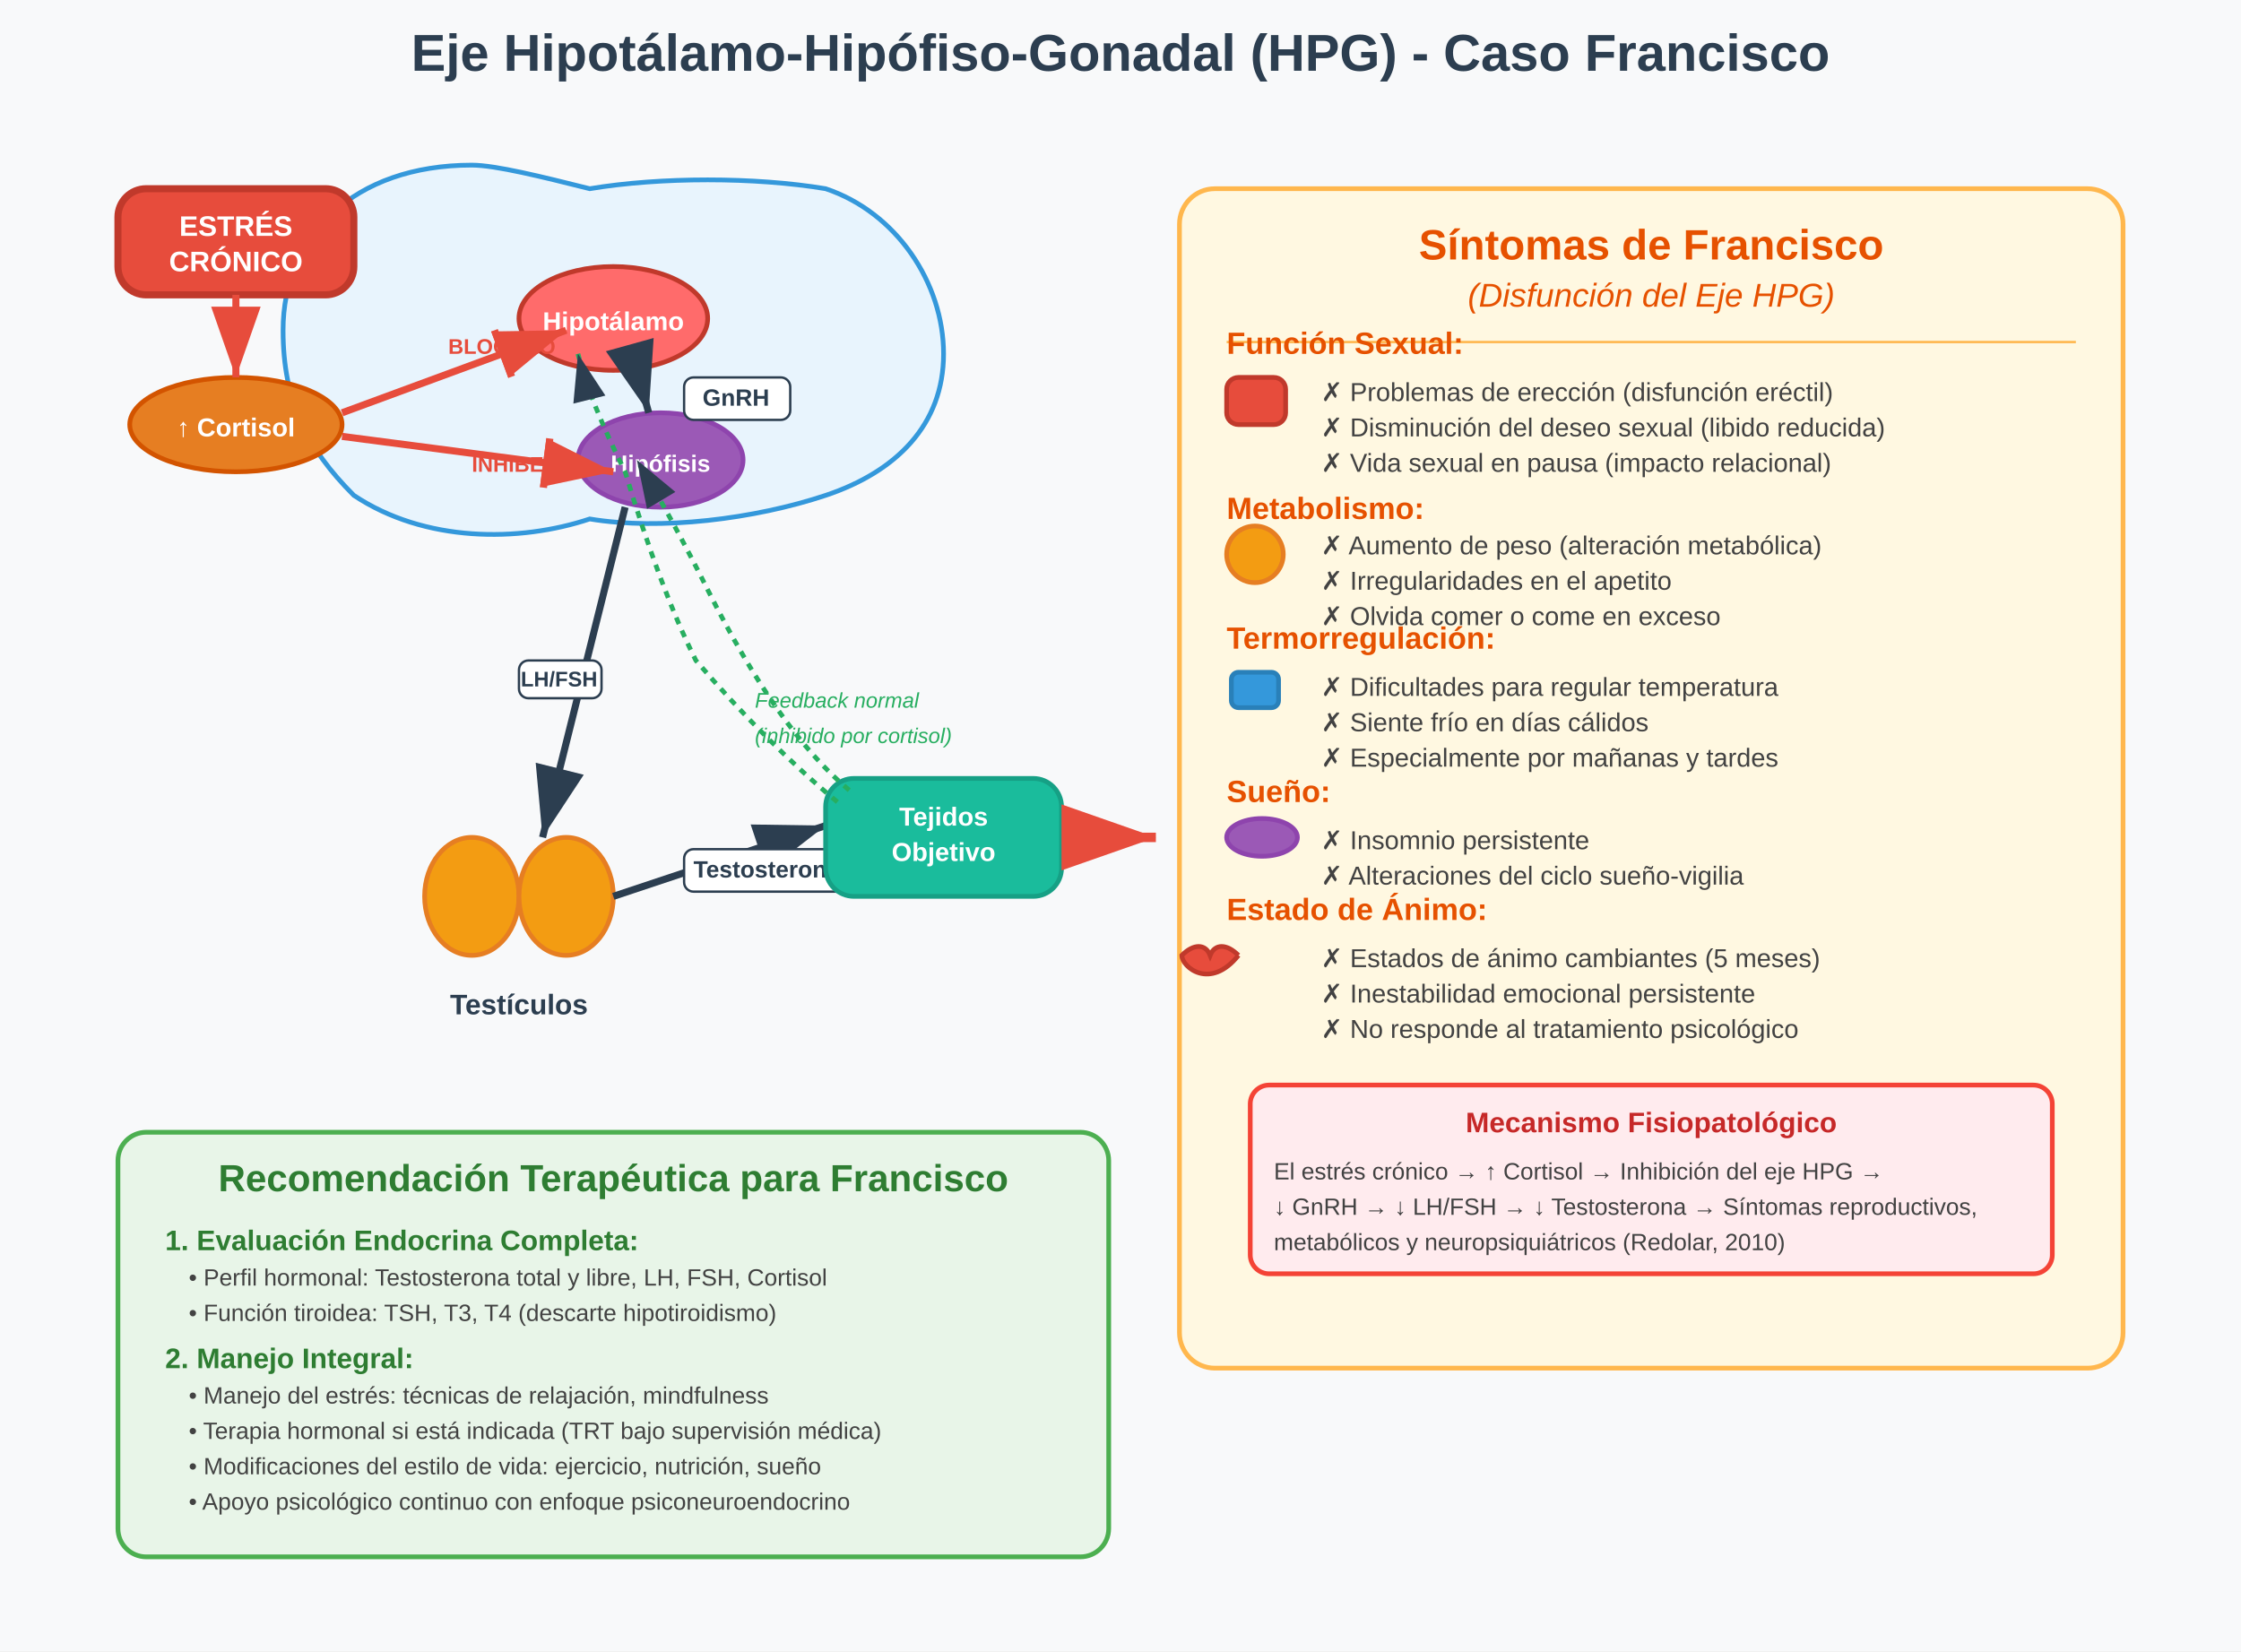
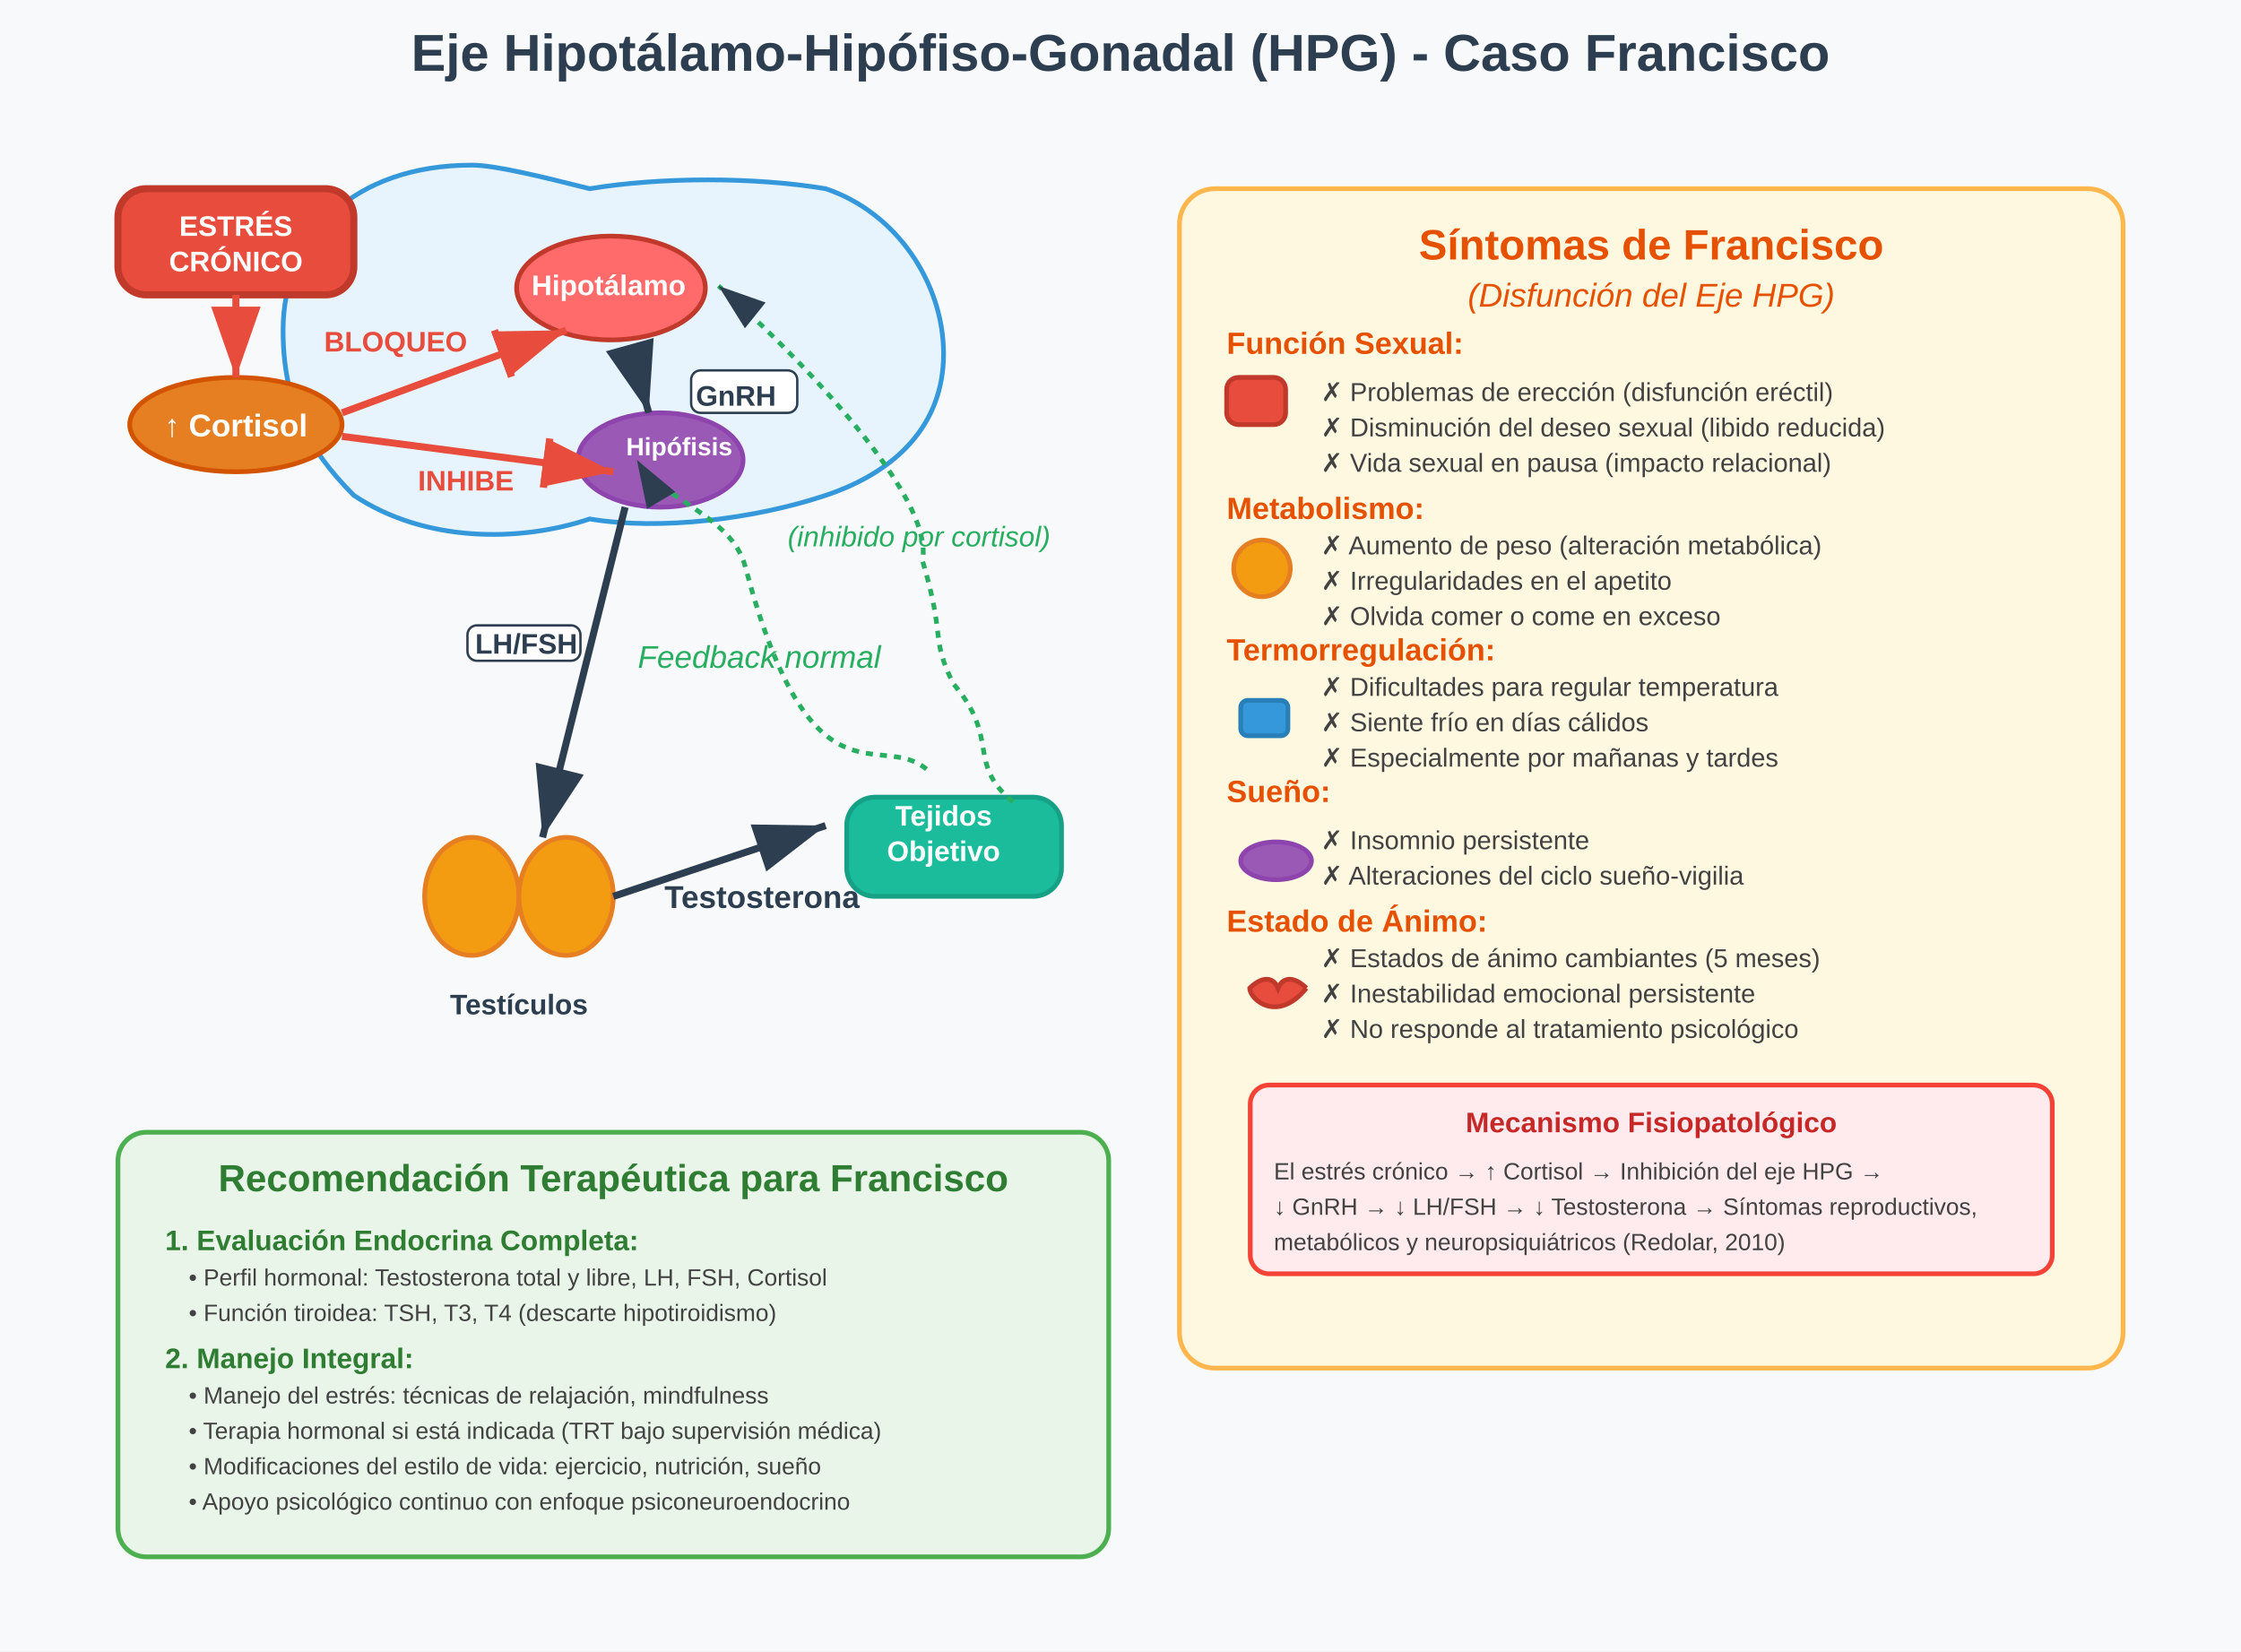
- <svg xmlns="http://www.w3.org/2000/svg" viewBox="0 0 950 700">
-   <rect width="950" height="700" fill="#f8f9fa" />
-   <text x="475" y="30" text-anchor="middle" font-family="Arial, sans-serif" font-size="22" font-weight="bold" fill="#2c3e50">
+ <svg xmlns="http://www.w3.org/2000/svg" viewBox="0 0 950 700" version="1.1" id="svg2256">
+   <rect width="950" height="700" fill="#f8f9fa" id="rect2080" />
+   <text x="475" y="30" text-anchor="middle" font-family="Arial, sans-serif" font-size="22" font-weight="bold" fill="#2c3e50" id="text2082">
    Eje Hipotálamo-Hipófiso-Gonadal (HPG) - Caso Francisco
  </text>
-   <path d="M200 70 C150 70 120 100 120 140 C120 170 130 190 150 210 C180 230 220 230 250 220 C280 225 320 220 350 210 C380 200 400 180 400 150 C400 120 380 90 350 80 C320 75 280 75 250 80 C230 75 210 70 200 70" fill="#e8f4fd" stroke="#3498db" stroke-width="2" />
-   <ellipse cx="260" cy="135" rx="40" ry="22" fill="#ff6b6b" stroke="#c0392b" stroke-width="2" />
-   <text x="260" y="140" text-anchor="middle" font-family="Arial, sans-serif" font-size="11" font-weight="bold" fill="white">
-     Hipotálamo
-   </text>
-   <ellipse cx="280" cy="195" rx="35" ry="20" fill="#9b59b6" stroke="#8e44ad" stroke-width="2" />
-   <text x="280" y="200" text-anchor="middle" font-family="Arial, sans-serif" font-size="10" font-weight="bold" fill="white">
-     Hipófisis
-   </text>
+   <path d="M200 70 C150 70 120 100 120 140 C120 170 130 190 150 210 C180 230 220 230 250 220 C280 225 320 220 350 210 C380 200 400 180 400 150 C400 120 380 90 350 80 C320 75 280 75 250 80 C230 75 210 70 200 70" fill="#e8f4fd" stroke="#3498db" stroke-width="2" id="path2084" />
+   <ellipse cx="259.007" cy="122.096" rx="40" ry="22" fill="#ff6b6b" stroke="#c0392b" stroke-width="2" id="ellipse2086" />
+   <text x="258.015" y="125.111" text-anchor="middle" font-family="Arial, sans-serif" font-size="11px" font-weight="bold" fill="#ffffff" id="text2088" style="font-size:12px">Hipotálamo</text>
+   <ellipse cx="280" cy="195" rx="35" ry="20" fill="#9b59b6" stroke="#8e44ad" stroke-width="2" id="ellipse2090" />
+   <text x="287.941" y="193.052" text-anchor="middle" font-family="Arial, sans-serif" font-size="10px" font-weight="bold" fill="#ffffff" id="text2092" style="font-size:10.667px">Hipófisis</text>
  <g id="testiculos">
-     <ellipse cx="200" cy="380" rx="20" ry="25" fill="#f39c12" stroke="#e67e22" stroke-width="2" />
-     <ellipse cx="240" cy="380" rx="20" ry="25" fill="#f39c12" stroke="#e67e22" stroke-width="2" />
-     <text x="220" y="430" text-anchor="middle" font-family="Arial, sans-serif" font-size="12" font-weight="bold" fill="#2c3e50">
+     <ellipse cx="200" cy="380" rx="20" ry="25" fill="#f39c12" stroke="#e67e22" stroke-width="2" id="ellipse2094" />
+     <ellipse cx="240" cy="380" rx="20" ry="25" fill="#f39c12" stroke="#e67e22" stroke-width="2" id="ellipse2096" />
+     <text x="220" y="430" text-anchor="middle" font-family="Arial, sans-serif" font-size="12" font-weight="bold" fill="#2c3e50" id="text2098">
      Testículos
    </text>
  </g>
-   <defs>
+   <defs id="defs2112">
    <marker id="arrowhead" markerWidth="10" markerHeight="7" refX="10" refY="3.5" orient="auto">
-       <polygon points="0 0, 10 3.5, 0 7" fill="#2c3e50" />
+       <polygon points="10,3.5 0,7 0,0 " fill="#2c3e50" id="polygon2101" />
    </marker>
    <marker id="arrowhead-red" markerWidth="10" markerHeight="7" refX="10" refY="3.5" orient="auto">
-       <polygon points="0 0, 10 3.5, 0 7" fill="#e74c3c" />
+       <polygon points="10,3.5 0,7 0,0 " fill="#e74c3c" id="polygon2104" />
    </marker>
    <marker id="arrowhead-block" markerWidth="10" markerHeight="7" refX="10" refY="3.5" orient="auto">
-       <polygon points="0 0, 10 3.5, 0 7" fill="#e74c3c" />
-       <line x1="0" y1="0" x2="0" y2="7" stroke="#e74c3c" stroke-width="2" />
+       <polygon points="10,3.5 0,7 0,0 " fill="#e74c3c" id="polygon2107" />
+       <line x1="0" y1="0" x2="0" y2="7" stroke="#e74c3c" stroke-width="2" id="line2109" />
    </marker>
  </defs>
-   <line x1="270" y1="157" x2="275" y2="175" stroke="#2c3e50" stroke-width="3" marker-end="url(#arrowhead)" />
-   <rect x="290" y="160" width="45" height="18" fill="white" stroke="#2c3e50" stroke-width="1" rx="4" />
-   <text x="312" y="172" text-anchor="middle" font-family="Arial, sans-serif" font-size="10" font-weight="bold" fill="#2c3e50">
+   <line x1="270" y1="157" x2="275" y2="175" stroke="#2c3e50" stroke-width="3" marker-end="url(#arrowhead)" id="line2114" />
+   <rect x="292.978" y="157.022" width="45" height="18" fill="#ffffff" stroke="#2c3e50" stroke-width="1" rx="4" id="rect2116" />
+   <text x="312" y="172" text-anchor="middle" font-family="Arial, sans-serif" font-size="10" font-weight="bold" fill="#2c3e50" id="text2118" style="font-size:12px">
    GnRH
  </text>
-   <line x1="265" y1="215" x2="230" y2="355" stroke="#2c3e50" stroke-width="3" marker-end="url(#arrowhead)" />
-   <rect x="220" y="280" width="35" height="16" fill="white" stroke="#2c3e50" stroke-width="1" rx="4" />
-   <text x="237" y="291" text-anchor="middle" font-family="Arial, sans-serif" font-size="9" font-weight="bold" fill="#2c3e50">
-     LH/FSH
-   </text>
-   <line x1="260" y1="380" x2="350" y2="350" stroke="#2c3e50" stroke-width="3" marker-end="url(#arrowhead)" />
-   <rect x="290" y="360" width="70" height="18" fill="white" stroke="#2c3e50" stroke-width="1" rx="4" />
-   <text x="325" y="372" text-anchor="middle" font-family="Arial, sans-serif" font-size="10" font-weight="bold" fill="#2c3e50">
-     Testosterona
-   </text>
-   <rect x="350" y="330" width="100" height="50" rx="12" fill="#1abc9c" stroke="#16a085" stroke-width="2" />
-   <text x="400" y="350" text-anchor="middle" font-family="Arial, sans-serif" font-size="11" font-weight="bold" fill="white">
+   <line x1="265" y1="215" x2="230" y2="355" stroke="#2c3e50" stroke-width="3" marker-end="url(#arrowhead)" id="line2120" />
+   <rect x="198.163" y="265.111" width="47.904" height="15.007" fill="#ffffff" stroke="#2c3e50" stroke-width="1" rx="4" id="rect2122" />
+   <text x="223.104" y="277.104" text-anchor="middle" font-family="Arial, sans-serif" font-size="9px" font-weight="bold" fill="#2c3e50" id="text2124" style="font-size:12px">LH/FSH</text>
+   <line x1="260" y1="380" x2="350" y2="350" stroke="#2c3e50" stroke-width="3" marker-end="url(#arrowhead)" id="line2126" />
+   <rect x="334.193" y="385.941" width="0" height="0" fill="#ffffff" stroke="#2c3e50" stroke-width="1" rx="0" id="rect2128" />
+   <text x="323.015" y="384.904" text-anchor="middle" font-family="Arial, sans-serif" font-size="10px" font-weight="bold" fill="#2c3e50" id="text2130" style="font-size:13.333px">Testosterona</text>
+   <rect x="358.933" y="337.941" width="91.067" height="42.059" rx="12" fill="#1abc9c" stroke="#16a085" stroke-width="2" id="rect2132" />
+   <text x="400" y="350" text-anchor="middle" font-family="Arial, sans-serif" font-size="11" font-weight="bold" fill="white" id="text2134" style="font-size:12px">
    Tejidos
  </text>
-   <text x="400" y="365" text-anchor="middle" font-family="Arial, sans-serif" font-size="11" font-weight="bold" fill="white">
-     Objetivo
-   </text>
-   <path d="M360 335 Q330 310 300 250 Q285 220 270 195" stroke="#27ae60" stroke-width="2" fill="none" stroke-dasharray="3,3" marker-end="url(#arrowhead)" />
-   <path d="M355 340 Q325 315 295 280 Q280 250 265 200 Q250 170 245 150" stroke="#27ae60" stroke-width="2" fill="none" stroke-dasharray="3,3" marker-end="url(#arrowhead)" />
+   <text x="400" y="365" text-anchor="middle" font-family="Arial, sans-serif" font-size="11" font-weight="bold" fill="#ffffff" id="text2136" style="font-size:12px"> Objetivo</text>
+   <path d="m 392.755,326.067 c -19.983,-16.668 -48.941,19.255 -76.874,-85.993 C 310.145,218.462 280,211.667 270,195" stroke="#27ae60" stroke-width="2" fill="none" stroke-dasharray="3, 3" marker-end="url(#arrowhead)" id="path2138" />
+   <path d="m 429.444,340 c -20,-16.667 -5.259,-26.741 -25.259,-50.074 -10,-20 -3.126,-18.874 -13.126,-52.208 C 397.262,205.115 314.644,129.294 304.555,121.215" stroke="#27ae60" stroke-width="2" fill="none" stroke-dasharray="3, 3" marker-end="url(#arrowhead)" id="path2140" />
  <g id="estres-cortisol">
-     <rect x="50" y="80" width="100" height="45" rx="12" fill="#e74c3c" stroke="#c0392b" stroke-width="3" />
-     <text x="100" y="100" text-anchor="middle" font-family="Arial, sans-serif" font-size="12" font-weight="bold" fill="white">
+     <rect x="50" y="80" width="100" height="45" rx="12" fill="#e74c3c" stroke="#c0392b" stroke-width="3" id="rect2142" />
+     <text x="100" y="100" text-anchor="middle" font-family="Arial, sans-serif" font-size="12" font-weight="bold" fill="white" id="text2144">
      ESTRÉS
    </text>
-     <text x="100" y="115" text-anchor="middle" font-family="Arial, sans-serif" font-size="12" font-weight="bold" fill="white">
+     <text x="100" y="115" text-anchor="middle" font-family="Arial, sans-serif" font-size="12" font-weight="bold" fill="white" id="text2146">
      CRÓNICO
    </text>
-     <ellipse cx="100" cy="180" rx="45" ry="20" fill="#e67e22" stroke="#d35400" stroke-width="2" />
-     <text x="100" y="185" text-anchor="middle" font-family="Arial, sans-serif" font-size="11" font-weight="bold" fill="white">
+     <ellipse cx="100" cy="180" rx="45" ry="20" fill="#e67e22" stroke="#d35400" stroke-width="2" id="ellipse2148" />
+     <text x="100" y="185" text-anchor="middle" font-family="Arial, sans-serif" font-size="11" font-weight="bold" fill="white" id="text2150" style="font-size:13.333px">
      ↑ Cortisol
    </text>
-     <line x1="100" y1="125" x2="100" y2="160" stroke="#e74c3c" stroke-width="3" marker-end="url(#arrowhead-red)" />
-     <line x1="145" y1="175" x2="240" y2="140" stroke="#e74c3c" stroke-width="3" marker-end="url(#arrowhead-block)" />
-     <text x="190" y="150" font-family="Arial, sans-serif" font-size="9" font-weight="bold" fill="#e74c3c">
-       BLOQUEO
-     </text>
-     <line x1="145" y1="185" x2="260" y2="200" stroke="#e74c3c" stroke-width="3" marker-end="url(#arrowhead-block)" />
-     <text x="200" y="200" font-family="Arial, sans-serif" font-size="9" font-weight="bold" fill="#e74c3c">
-       INHIBE
-     </text>
+     <line x1="100" y1="125" x2="100" y2="160" stroke="#e74c3c" stroke-width="3" marker-end="url(#arrowhead-red)" id="line2152" />
+     <line x1="145" y1="175" x2="240" y2="140" stroke="#e74c3c" stroke-width="3" marker-end="url(#arrowhead-block)" id="line2154" />
+     <text x="137.393" y="149.007" font-family="Arial, sans-serif" font-size="9px" font-weight="bold" fill="#e74c3c" id="text2156" style="font-size:12px">BLOQUEO</text>
+     <line x1="145" y1="185" x2="260" y2="200" stroke="#e74c3c" stroke-width="3" marker-end="url(#arrowhead-block)" id="line2158" />
+     <text x="177.17" y="207.941" font-family="Arial, sans-serif" font-size="9px" font-weight="bold" fill="#e74c3c" id="text2160" style="font-size:12px">INHIBE</text>
  </g>
  <g id="efectos-francisco">
-     <rect x="500" y="80" width="400" height="500" rx="15" fill="#fff8e1" stroke="#ffb74d" stroke-width="2" />
-     <text x="700" y="110" text-anchor="middle" font-family="Arial, sans-serif" font-size="18" font-weight="bold" fill="#e65100">
+     <rect x="500" y="80" width="400" height="500" rx="15" fill="#fff8e1" stroke="#ffb74d" stroke-width="2" id="rect2163" />
+     <text x="700" y="110" text-anchor="middle" font-family="Arial, sans-serif" font-size="18" font-weight="bold" fill="#e65100" id="text2165">
      Síntomas de Francisco
    </text>
-     <text x="700" y="130" text-anchor="middle" font-family="Arial, sans-serif" font-size="14" font-style="italic" fill="#e65100">
+     <text x="700" y="130" text-anchor="middle" font-family="Arial, sans-serif" font-size="14" font-style="italic" fill="#e65100" id="text2167">
      (Disfunción del Eje HPG)
    </text>
-     <line x1="520" y1="145" x2="880" y2="145" stroke="#ffb74d" stroke-width="1" />
-     <rect x="520" y="160" width="25" height="20" rx="5" fill="#e74c3c" stroke="#c0392b" stroke-width="2" />
-     <text x="520" y="150" font-family="Arial, sans-serif" font-size="13" font-weight="bold" fill="#e65100">
+     <rect x="520" y="160" width="25" height="20" rx="5" fill="#e74c3c" stroke="#c0392b" stroke-width="2" id="rect2171" />
+     <text x="520" y="150" font-family="Arial, sans-serif" font-size="13" font-weight="bold" fill="#e65100" id="text2173">
      Función Sexual:
    </text>
-     <text x="560" y="170" font-family="Arial, sans-serif" font-size="11" fill="#424242">
+     <text x="560" y="170" font-family="Arial, sans-serif" font-size="11" fill="#424242" id="text2175">
      ✗ Problemas de erección (disfunción eréctil)
    </text>
-     <text x="560" y="185" font-family="Arial, sans-serif" font-size="11" fill="#424242">
+     <text x="560" y="185" font-family="Arial, sans-serif" font-size="11" fill="#424242" id="text2177">
      ✗ Disminución del deseo sexual (libido reducida)
    </text>
-     <text x="560" y="200" font-family="Arial, sans-serif" font-size="11" fill="#424242">
+     <text x="560" y="200" font-family="Arial, sans-serif" font-size="11" fill="#424242" id="text2179">
      ✗ Vida sexual en pausa (impacto relacional)
    </text>
-     <circle cx="532" cy="235" r="12" fill="#f39c12" stroke="#e67e22" stroke-width="2" />
-     <text x="520" y="220" font-family="Arial, sans-serif" font-size="13" font-weight="bold" fill="#e65100">
+     <circle cx="534.978" cy="240.956" r="12" fill="#f39c12" stroke="#e67e22" stroke-width="2" id="circle2181" />
+     <text x="520" y="220" font-family="Arial, sans-serif" font-size="13" font-weight="bold" fill="#e65100" id="text2183">
      Metabolismo:
    </text>
-     <text x="560" y="235" font-family="Arial, sans-serif" font-size="11" fill="#424242">
+     <text x="560" y="235" font-family="Arial, sans-serif" font-size="11" fill="#424242" id="text2185">
      ✗ Aumento de peso (alteración metabólica)
    </text>
-     <text x="560" y="250" font-family="Arial, sans-serif" font-size="11" fill="#424242">
+     <text x="560" y="250" font-family="Arial, sans-serif" font-size="11" fill="#424242" id="text2187">
      ✗ Irregularidades en el apetito
    </text>
-     <text x="560" y="265" font-family="Arial, sans-serif" font-size="11" fill="#424242">
+     <text x="560" y="265" font-family="Arial, sans-serif" font-size="11" fill="#424242" id="text2189">
      ✗ Olvida comer o come en exceso
    </text>
-     <rect x="522" y="285" width="20" height="15" rx="3" fill="#3498db" stroke="#2980b9" stroke-width="2" />
-     <text x="520" y="275" font-family="Arial, sans-serif" font-size="13" font-weight="bold" fill="#e65100">
-       Termorregulación:
-     </text>
-     <text x="560" y="295" font-family="Arial, sans-serif" font-size="11" fill="#424242">
+     <rect x="525.97" y="296.911" width="20" height="15" rx="3" fill="#3498db" stroke="#2980b9" stroke-width="2" id="rect2191" />
+     <text x="520" y="279.963" font-family="Arial, sans-serif" font-size="13px" font-weight="bold" fill="#e65100" id="text2193">Termorregulación:</text>
+     <text x="560" y="295" font-family="Arial, sans-serif" font-size="11" fill="#424242" id="text2195">
      ✗ Dificultades para regular temperatura
    </text>
-     <text x="560" y="310" font-family="Arial, sans-serif" font-size="11" fill="#424242">
+     <text x="560" y="310" font-family="Arial, sans-serif" font-size="11" fill="#424242" id="text2197">
      ✗ Siente frío en días cálidos
    </text>
-     <text x="560" y="325" font-family="Arial, sans-serif" font-size="11" fill="#424242">
+     <text x="560" y="325" font-family="Arial, sans-serif" font-size="11" fill="#424242" id="text2199">
      ✗ Especialmente por mañanas y tardes
    </text>
-     <ellipse cx="535" cy="355" rx="15" ry="8" fill="#9b59b6" stroke="#8e44ad" stroke-width="2" />
-     <text x="520" y="340" font-family="Arial, sans-serif" font-size="13" font-weight="bold" fill="#e65100">
+     <ellipse cx="540.956" cy="364.926" rx="15" ry="8" fill="#9b59b6" stroke="#8e44ad" stroke-width="2" id="ellipse2201" />
+     <text x="520" y="340" font-family="Arial, sans-serif" font-size="13" font-weight="bold" fill="#e65100" id="text2203">
      Sueño:
    </text>
-     <text x="560" y="360" font-family="Arial, sans-serif" font-size="11" fill="#424242">
+     <text x="560" y="360" font-family="Arial, sans-serif" font-size="11" fill="#424242" id="text2205">
      ✗ Insomnio persistente
    </text>
-     <text x="560" y="375" font-family="Arial, sans-serif" font-size="11" fill="#424242">
+     <text x="560" y="375" font-family="Arial, sans-serif" font-size="11" fill="#424242" id="text2207">
      ✗ Alteraciones del ciclo sueño-vigilia
    </text>
-     <path d="M525 405 C520 400 515 400 513 405 C511 400 506 400 501 405 C501 410 513 420 525 405" fill="#e74c3c" stroke="#c0392b" stroke-width="2" />
-     <text x="520" y="390" font-family="Arial, sans-serif" font-size="13" font-weight="bold" fill="#e65100">
-       Estado de Ánimo:
-     </text>
-     <text x="560" y="410" font-family="Arial, sans-serif" font-size="11" fill="#424242">
+     <path d="m 553.785,418.896 c -5,-5 -10,-5 -12,0 -2,-5 -7,-5 -12,0 0,5 12,15 24,0" fill="#e74c3c" stroke="#c0392b" stroke-width="2" id="path2209" />
+     <text x="520" y="394.963" font-family="Arial, sans-serif" font-size="13px" font-weight="bold" fill="#e65100" id="text2211">Estado de Ánimo:</text>
+     <text x="560" y="410" font-family="Arial, sans-serif" font-size="11" fill="#424242" id="text2213">
      ✗ Estados de ánimo cambiantes (5 meses)
    </text>
-     <text x="560" y="425" font-family="Arial, sans-serif" font-size="11" fill="#424242">
+     <text x="560" y="425" font-family="Arial, sans-serif" font-size="11" fill="#424242" id="text2215">
      ✗ Inestabilidad emocional persistente
    </text>
-     <text x="560" y="440" font-family="Arial, sans-serif" font-size="11" fill="#424242">
+     <text x="560" y="440" font-family="Arial, sans-serif" font-size="11" fill="#424242" id="text2217">
      ✗ No responde al tratamiento psicológico
    </text>
-     <rect x="530" y="460" width="340" height="80" rx="8" fill="#ffebee" stroke="#f44336" stroke-width="2" />
-     <text x="700" y="480" text-anchor="middle" font-family="Arial, sans-serif" font-size="12" font-weight="bold" fill="#c62828">
+     <rect x="530" y="460" width="340" height="80" rx="8" fill="#ffebee" stroke="#f44336" stroke-width="2" id="rect2219" />
+     <text x="700" y="480" text-anchor="middle" font-family="Arial, sans-serif" font-size="12" font-weight="bold" fill="#c62828" id="text2221">
      Mecanismo Fisiopatológico
    </text>
-     <text x="540" y="500" font-family="Arial, sans-serif" font-size="10" fill="#424242">
+     <text x="540" y="500" font-family="Arial, sans-serif" font-size="10" fill="#424242" id="text2223">
      El estrés crónico → ↑ Cortisol → Inhibición del eje HPG →
    </text>
-     <text x="540" y="515" font-family="Arial, sans-serif" font-size="10" fill="#424242">
+     <text x="540" y="515" font-family="Arial, sans-serif" font-size="10" fill="#424242" id="text2225">
      ↓ GnRH → ↓ LH/FSH → ↓ Testosterona → Síntomas reproductivos,
    </text>
-     <text x="540" y="530" font-family="Arial, sans-serif" font-size="10" fill="#424242">
+     <text x="540" y="530" font-family="Arial, sans-serif" font-size="10" fill="#424242" id="text2227">
      metabólicos y neuropsiquiátricos (Redolar, 2010)
    </text>
  </g>
-   <line x1="460" y1="355" x2="490" y2="355" stroke="#e74c3c" stroke-width="4" marker-end="url(#arrowhead-red)" />
-   <rect x="50" y="480" width="420" height="180" rx="12" fill="#e8f5e8" stroke="#4caf50" stroke-width="2" />
-   <text x="260" y="505" text-anchor="middle" font-family="Arial, sans-serif" font-size="16" font-weight="bold" fill="#2e7d32">
+   <rect x="50" y="480" width="420" height="180" rx="12" fill="#e8f5e8" stroke="#4caf50" stroke-width="2" id="rect2232" />
+   <text x="260" y="505" text-anchor="middle" font-family="Arial, sans-serif" font-size="16" font-weight="bold" fill="#2e7d32" id="text2234">
    Recomendación Terapéutica para Francisco
  </text>
-   <text x="70" y="530" font-family="Arial, sans-serif" font-size="12" font-weight="bold" fill="#2e7d32">
+   <text x="70" y="530" font-family="Arial, sans-serif" font-size="12" font-weight="bold" fill="#2e7d32" id="text2236">
    1. Evaluación Endocrina Completa:
  </text>
-   <text x="80" y="545" font-family="Arial, sans-serif" font-size="10" fill="#424242">
+   <text x="80" y="545" font-family="Arial, sans-serif" font-size="10" fill="#424242" id="text2238">
    • Perfil hormonal: Testosterona total y libre, LH, FSH, Cortisol
  </text>
-   <text x="80" y="560" font-family="Arial, sans-serif" font-size="10" fill="#424242">
+   <text x="80" y="560" font-family="Arial, sans-serif" font-size="10" fill="#424242" id="text2240">
    • Función tiroidea: TSH, T3, T4 (descarte hipotiroidismo)
  </text>
-   <text x="70" y="580" font-family="Arial, sans-serif" font-size="12" font-weight="bold" fill="#2e7d32">
+   <text x="70" y="580" font-family="Arial, sans-serif" font-size="12" font-weight="bold" fill="#2e7d32" id="text2242">
    2. Manejo Integral:
  </text>
-   <text x="80" y="595" font-family="Arial, sans-serif" font-size="10" fill="#424242">
+   <text x="80" y="595" font-family="Arial, sans-serif" font-size="10" fill="#424242" id="text2244">
    • Manejo del estrés: técnicas de relajación, mindfulness
  </text>
-   <text x="80" y="610" font-family="Arial, sans-serif" font-size="10" fill="#424242">
+   <text x="80" y="610" font-family="Arial, sans-serif" font-size="10" fill="#424242" id="text2246">
    • Terapia hormonal si está indicada (TRT bajo supervisión médica)
  </text>
-   <text x="80" y="625" font-family="Arial, sans-serif" font-size="10" fill="#424242">
+   <text x="80" y="625" font-family="Arial, sans-serif" font-size="10" fill="#424242" id="text2248">
    • Modificaciones del estilo de vida: ejercicio, nutrición, sueño
  </text>
-   <text x="80" y="640" font-family="Arial, sans-serif" font-size="10" fill="#424242">
+   <text x="80" y="640" font-family="Arial, sans-serif" font-size="10" fill="#424242" id="text2250">
    • Apoyo psicológico continuo con enfoque psiconeuroendocrino
  </text>
-   <text x="320" y="300" font-family="Arial, sans-serif" font-size="9" font-style="italic" fill="#27ae60">
-     Feedback normal
+   <text x="353.748" y="263.274" font-family="Arial, sans-serif" font-size="9px" font-style="italic" fill="#27ae60" id="text2252" style="font-size:13.333px;white-space:pre;inline-size:114.88" transform="translate(-83.37742,19.85177)" xml:space="preserve">
+     <tspan x="353.748" y="263.274" id="tspan3675">Feedback normal</tspan>
  </text>
-   <text x="320" y="315" font-family="Arial, sans-serif" font-size="9" font-style="italic" fill="#27ae60">
-     (inhibido por cortisol)
-   </text>
+   <text x="333.896" y="231.623" font-family="Arial, sans-serif" font-size="9px" font-style="italic" fill="#27ae60" id="text2254" style="font-size:12px">(inhibido por cortisol)</text>
</svg>
